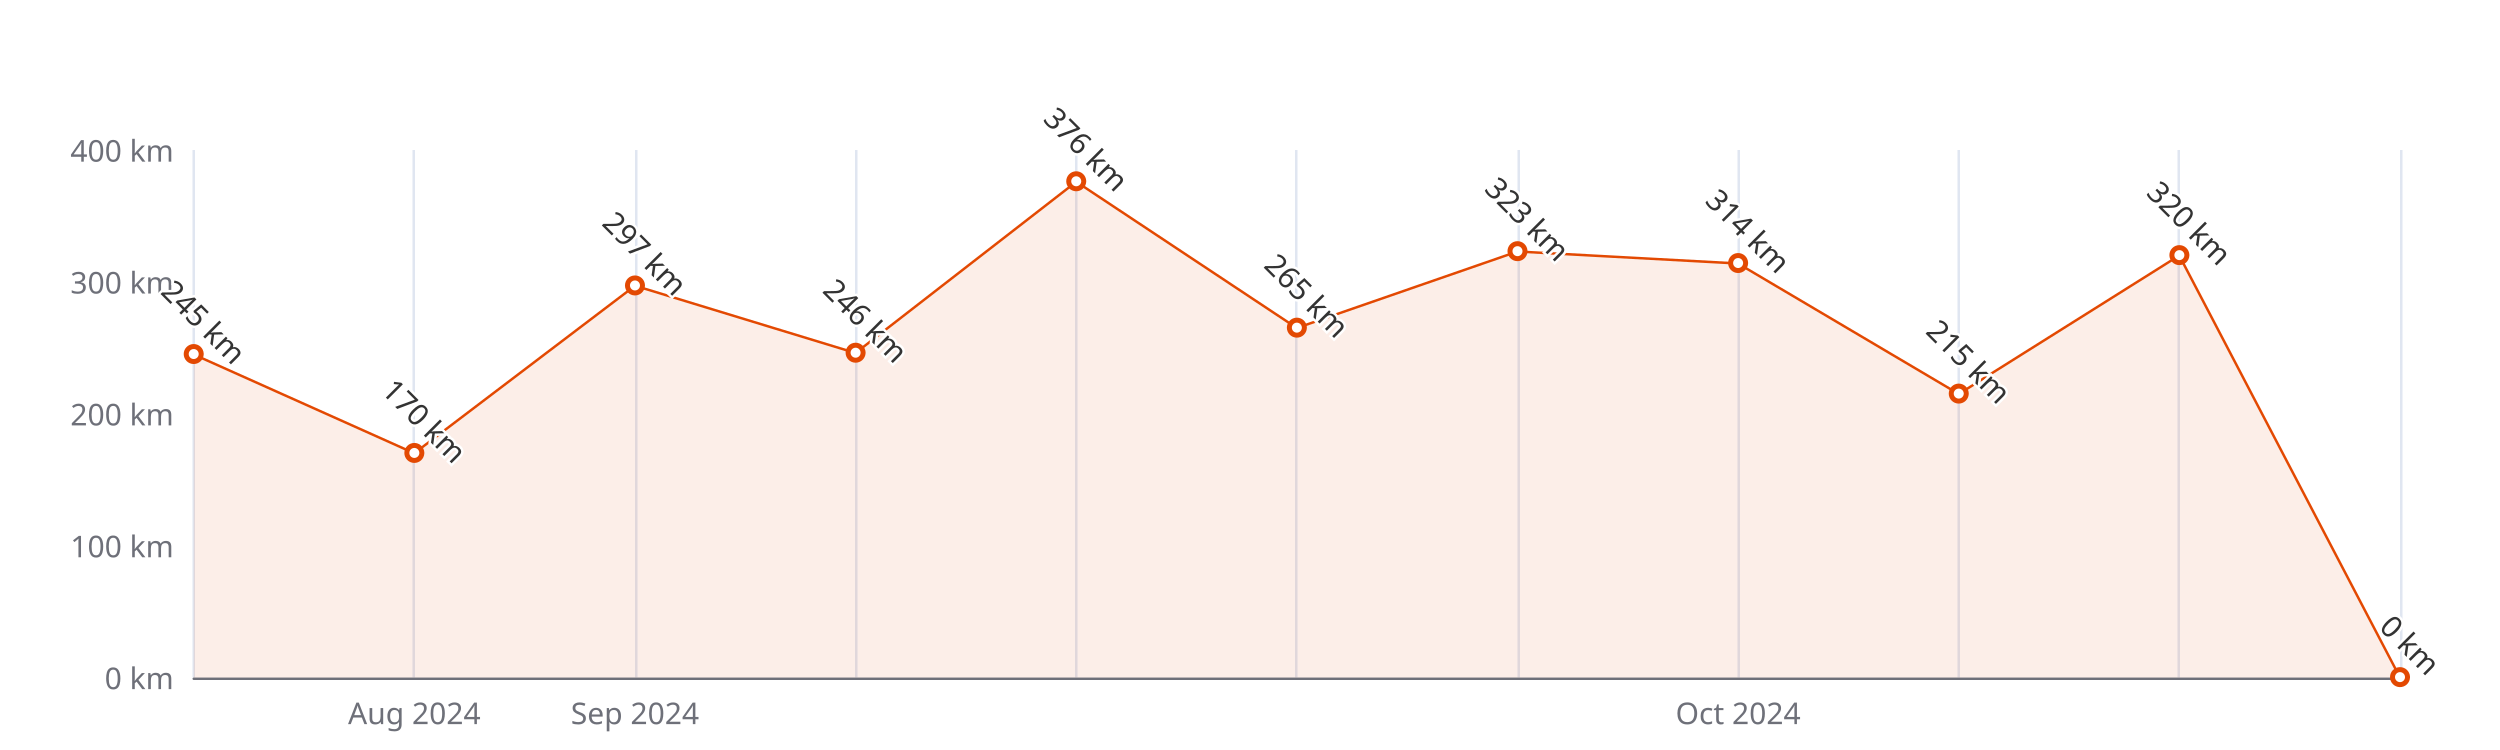
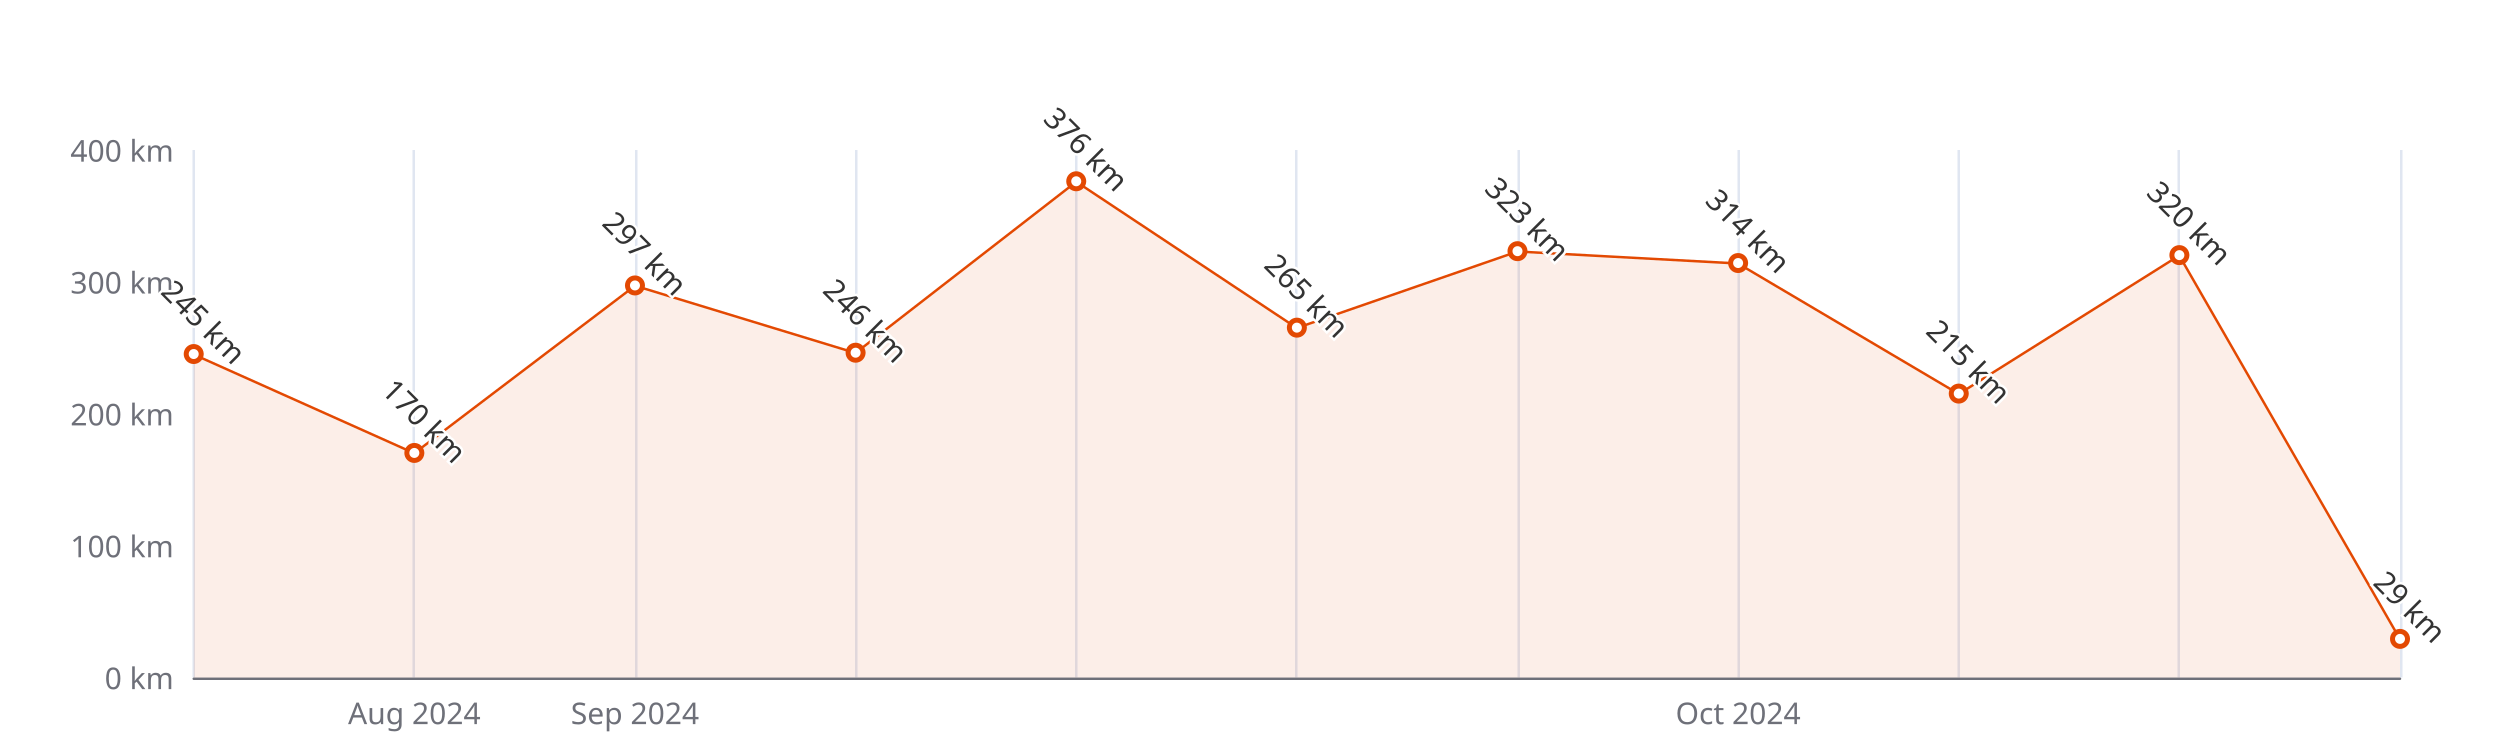
<svg xmlns="http://www.w3.org/2000/svg" width="1000" height="300" version="1.1" baseProfile="full" viewBox="0 0 1000 300">
  <rect width="1000" height="300" x="0" y="0" id="0" fill="#ffffff" />
  <path d="M77.5 60L77.5 271" fill="none" stroke="#E0E6F1" />
  <path d="M165.5 60L165.5 271" fill="none" stroke="#E0E6F1" />
  <path d="M254.5 60L254.5 271" fill="none" stroke="#E0E6F1" />
  <path d="M342.5 60L342.5 271" fill="none" stroke="#E0E6F1" />
  <path d="M430.5 60L430.5 271" fill="none" stroke="#E0E6F1" />
  <path d="M518.5 60L518.5 271" fill="none" stroke="#E0E6F1" />
  <path d="M607.5 60L607.5 271" fill="none" stroke="#E0E6F1" />
  <path d="M695.5 60L695.5 271" fill="none" stroke="#E0E6F1" />
  <path d="M783.5 60L783.5 271" fill="none" stroke="#E0E6F1" />
  <path d="M871.5 60L871.5 271" fill="none" stroke="#E0E6F1" />
  <path d="M960.5 60L960.5 271" fill="none" stroke="#E0E6F1" />
  <path d="M77.5 271.5L960 271.5" fill="none" stroke="#6E7079" stroke-linecap="round" />
  <text dominant-baseline="central" text-anchor="end" style="font-size:12px;font-family:sans-serif;" xml:space="preserve" transform="translate(69.48 271)" fill="#6E7079">0 km</text>
  <text dominant-baseline="central" text-anchor="end" style="font-size:12px;font-family:sans-serif;" xml:space="preserve" transform="translate(69.48 218.25)" fill="#6E7079">100 km</text>
  <text dominant-baseline="central" text-anchor="end" style="font-size:12px;font-family:sans-serif;" xml:space="preserve" transform="translate(69.48 165.5)" fill="#6E7079">200 km</text>
  <text dominant-baseline="central" text-anchor="end" style="font-size:12px;font-family:sans-serif;" xml:space="preserve" transform="translate(69.48 112.75)" fill="#6E7079">300 km</text>
  <text dominant-baseline="central" text-anchor="end" style="font-size:12px;font-family:sans-serif;" xml:space="preserve" transform="translate(69.48 60)" fill="#6E7079">400 km</text>
  <text dominant-baseline="central" text-anchor="middle" style="font-size:12px;font-family:sans-serif;" xml:space="preserve" y="6" transform="translate(165.732 279)" fill="#6E7079">Aug 2024</text>
  <text dominant-baseline="central" text-anchor="middle" style="font-size:12px;font-family:sans-serif;" xml:space="preserve" y="6" transform="translate(253.984 279)" fill="#6E7079">Sep 2024</text>
  <text dominant-baseline="central" text-anchor="middle" style="font-size:12px;font-family:sans-serif;" xml:space="preserve" y="6" transform="translate(695.244 279)" fill="#6E7079">Oct 2024</text>
  <g clip-path="url(#zr5-c0)">
-     <path d="M77.5 141.8L165.7 181.3L254 114.3L342.2 141.2L430.5 72.7L518.7 131.2L607 100.6L695.2 105.4L783.5 157.6L871.7 102.2L960 271L871.7 271L783.5 271L695.2 271L607 271L518.7 271L430.5 271L342.2 271L254 271L165.7 271L77.5 271Z" fill="rgb(227,73,2)" fill-opacity="0.09" />
-     <path d="M77.5 141.8L165.7 181.3L254 114.3L342.2 141.2L430.5 72.7L518.7 131.2L607 100.6L695.2 105.4L783.5 157.6L871.7 102.2L960 271" fill="none" stroke="#E34902" stroke-linejoin="bevel" />
+     <path d="M77.5 141.8L165.7 181.3L254 114.3L342.2 141.2L430.5 72.7L518.7 131.2L607 100.6L695.2 105.4L783.5 157.6L871.7 102.2L960 255.7L960 271L871.7 271L783.5 271L695.2 271L607 271L518.7 271L430.5 271L342.2 271L254 271L165.7 271L77.5 271Z" fill="rgb(227,73,2)" fill-opacity="0.09" />
+     <path d="M77.5 141.8L165.7 181.3L254 114.3L342.2 141.2L430.5 72.7L518.7 131.2L607 100.6L695.2 105.4L783.5 157.6L871.7 102.2L960 255.7" fill="none" stroke="#E34902" stroke-linejoin="bevel" />
  </g>
  <path d="M1 0A1 1 0 1 1 1 -0.1A1 1 0 0 1 1 0" transform="matrix(3,0,0,3,77.48,141.7625)" fill="#fff" stroke="#E34902" stroke-width="0.667" />
  <path d="M1 0A1 1 0 1 1 1 -0.1A1 1 0 0 1 1 0" transform="matrix(3,0,0,3,165.732,181.325)" fill="#fff" stroke="#E34902" stroke-width="0.667" />
  <path d="M1 0A1 1 0 1 1 1 -0.1A1 1 0 0 1 1 0" transform="matrix(3,0,0,3,253.984,114.3325)" fill="#fff" stroke="#E34902" stroke-width="0.667" />
  <path d="M1 0A1 1 0 1 1 1 -0.1A1 1 0 0 1 1 0" transform="matrix(3,0,0,3,342.236,141.235)" fill="#fff" stroke="#E34902" stroke-width="0.667" />
  <path d="M1 0A1 1 0 1 1 1 -0.1A1 1 0 0 1 1 0" transform="matrix(3,0,0,3,430.488,72.66)" fill="#fff" stroke="#E34902" stroke-width="0.667" />
  <path d="M1 0A1 1 0 1 1 1 -0.1A1 1 0 0 1 1 0" transform="matrix(3,0,0,3,518.74,131.2125)" fill="#fff" stroke="#E34902" stroke-width="0.667" />
  <path d="M1 0A1 1 0 1 1 1 -0.1A1 1 0 0 1 1 0" transform="matrix(3,0,0,3,606.992,100.6175)" fill="#fff" stroke="#E34902" stroke-width="0.667" />
  <path d="M1 0A1 1 0 1 1 1 -0.1A1 1 0 0 1 1 0" transform="matrix(3,0,0,3,695.244,105.365)" fill="#fff" stroke="#E34902" stroke-width="0.667" />
  <path d="M1 0A1 1 0 1 1 1 -0.1A1 1 0 0 1 1 0" transform="matrix(3,0,0,3,783.496,157.5875)" fill="#fff" stroke="#E34902" stroke-width="0.667" />
  <path d="M1 0A1 1 0 1 1 1 -0.1A1 1 0 0 1 1 0" transform="matrix(3,0,0,3,871.748,102.2)" fill="#fff" stroke="#E34902" stroke-width="0.667" />
-   <path d="M1 0A1 1 0 1 1 1 -0.1A1 1 0 0 1 1 0" transform="matrix(3,0,0,3,960,271)" fill="#fff" stroke="#E34902" stroke-width="0.667" />
+   <path d="M1 0A1 1 0 1 1 1 -0.1A1 1 0 0 1 1 0" transform="matrix(3,0,0,3,960,255.7025)" fill="#fff" stroke="#E34902" stroke-width="0.667" />
  <text dominant-baseline="central" text-anchor="middle" style="font-size:12px;font-family:sans-serif;" xml:space="preserve" y="-6" transform="matrix(0.707,0.707,-0.707,0.707,77.48,132.7625)" fill="#333" stroke="rgb(255,255,255)" stroke-width="2" paint-order="stroke" stroke-miterlimit="2">245 km</text>
  <text dominant-baseline="central" text-anchor="middle" style="font-size:12px;font-family:sans-serif;" xml:space="preserve" y="-6" transform="matrix(0.707,0.707,-0.707,0.707,165.732,172.325)" fill="#333" stroke="rgb(255,255,255)" stroke-width="2" paint-order="stroke" stroke-miterlimit="2">170 km</text>
  <text dominant-baseline="central" text-anchor="middle" style="font-size:12px;font-family:sans-serif;" xml:space="preserve" y="-6" transform="matrix(0.707,0.707,-0.707,0.707,253.984,105.3325)" fill="#333" stroke="rgb(255,255,255)" stroke-width="2" paint-order="stroke" stroke-miterlimit="2">297 km</text>
  <text dominant-baseline="central" text-anchor="middle" style="font-size:12px;font-family:sans-serif;" xml:space="preserve" y="-6" transform="matrix(0.707,0.707,-0.707,0.707,342.236,132.235)" fill="#333" stroke="rgb(255,255,255)" stroke-width="2" paint-order="stroke" stroke-miterlimit="2">246 km</text>
  <text dominant-baseline="central" text-anchor="middle" style="font-size:12px;font-family:sans-serif;" xml:space="preserve" y="-6" transform="matrix(0.707,0.707,-0.707,0.707,430.488,63.66)" fill="#333" stroke="rgb(255,255,255)" stroke-width="2" paint-order="stroke" stroke-miterlimit="2">376 km</text>
  <text dominant-baseline="central" text-anchor="middle" style="font-size:12px;font-family:sans-serif;" xml:space="preserve" y="-6" transform="matrix(0.707,0.707,-0.707,0.707,518.74,122.2125)" fill="#333" stroke="rgb(255,255,255)" stroke-width="2" paint-order="stroke" stroke-miterlimit="2">265 km</text>
  <text dominant-baseline="central" text-anchor="middle" style="font-size:12px;font-family:sans-serif;" xml:space="preserve" y="-6" transform="matrix(0.707,0.707,-0.707,0.707,606.992,91.6175)" fill="#333" stroke="rgb(255,255,255)" stroke-width="2" paint-order="stroke" stroke-miterlimit="2">323 km</text>
  <text dominant-baseline="central" text-anchor="middle" style="font-size:12px;font-family:sans-serif;" xml:space="preserve" y="-6" transform="matrix(0.707,0.707,-0.707,0.707,695.244,96.365)" fill="#333" stroke="rgb(255,255,255)" stroke-width="2" paint-order="stroke" stroke-miterlimit="2">314 km</text>
  <text dominant-baseline="central" text-anchor="middle" style="font-size:12px;font-family:sans-serif;" xml:space="preserve" y="-6" transform="matrix(0.707,0.707,-0.707,0.707,783.496,148.5875)" fill="#333" stroke="rgb(255,255,255)" stroke-width="2" paint-order="stroke" stroke-miterlimit="2">215 km</text>
  <text dominant-baseline="central" text-anchor="middle" style="font-size:12px;font-family:sans-serif;" xml:space="preserve" y="-6" transform="matrix(0.707,0.707,-0.707,0.707,871.748,93.2)" fill="#333" stroke="rgb(255,255,255)" stroke-width="2" paint-order="stroke" stroke-miterlimit="2">320 km</text>
-   <text dominant-baseline="central" text-anchor="middle" style="font-size:12px;font-family:sans-serif;" xml:space="preserve" y="-6" transform="matrix(0.707,0.707,-0.707,0.707,960,262)" fill="#333" stroke="rgb(255,255,255)" stroke-width="2" paint-order="stroke" stroke-miterlimit="2">0 km</text>
+   <text dominant-baseline="central" text-anchor="middle" style="font-size:12px;font-family:sans-serif;" xml:space="preserve" y="-6" transform="matrix(0.707,0.707,-0.707,0.707,960,246.7025)" fill="#333" stroke="rgb(255,255,255)" stroke-width="2" paint-order="stroke" stroke-miterlimit="2">29 km</text>
  <defs>
    <clipPath id="zr5-c0">
      <path d="M76 59.5l884 0l0 212l-884 0Z" fill="#000" />
    </clipPath>
  </defs>
</svg>
